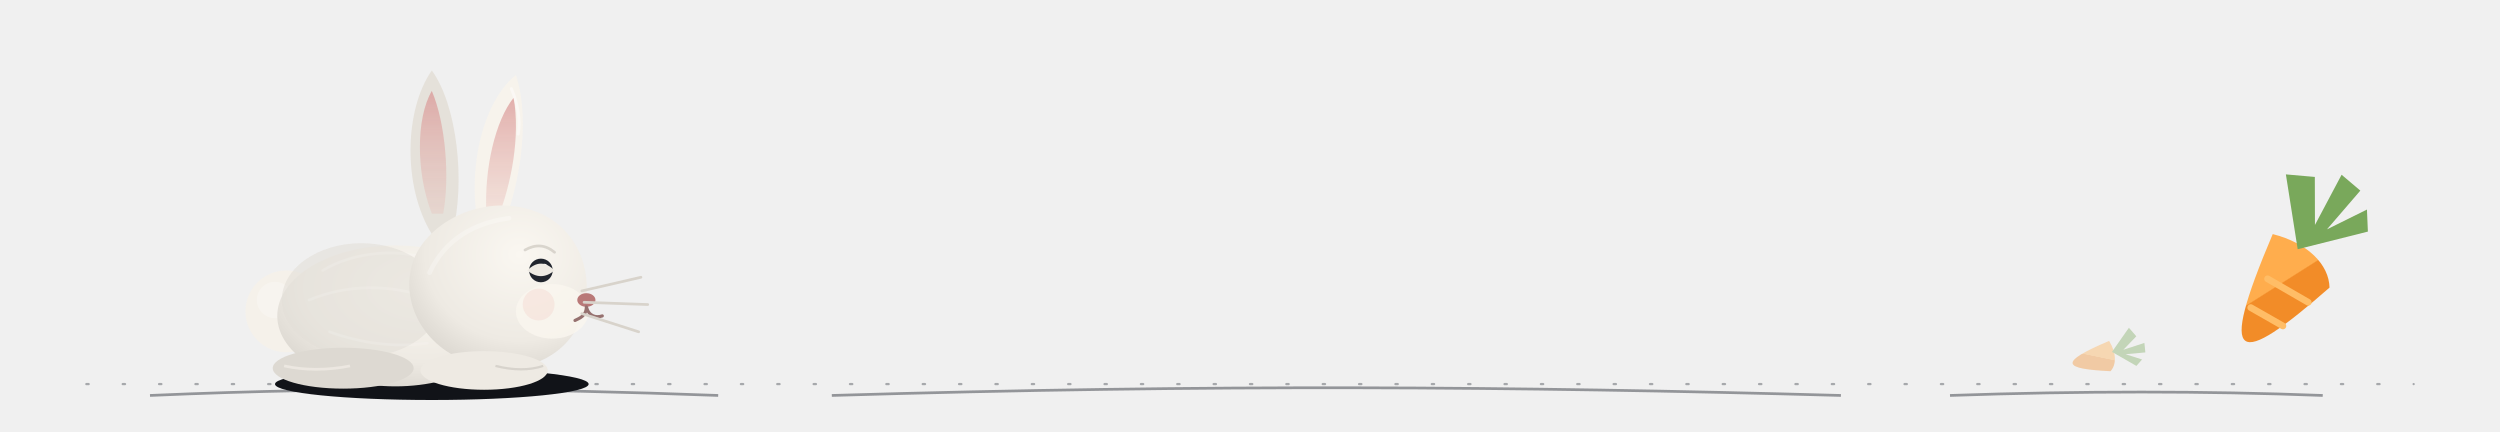
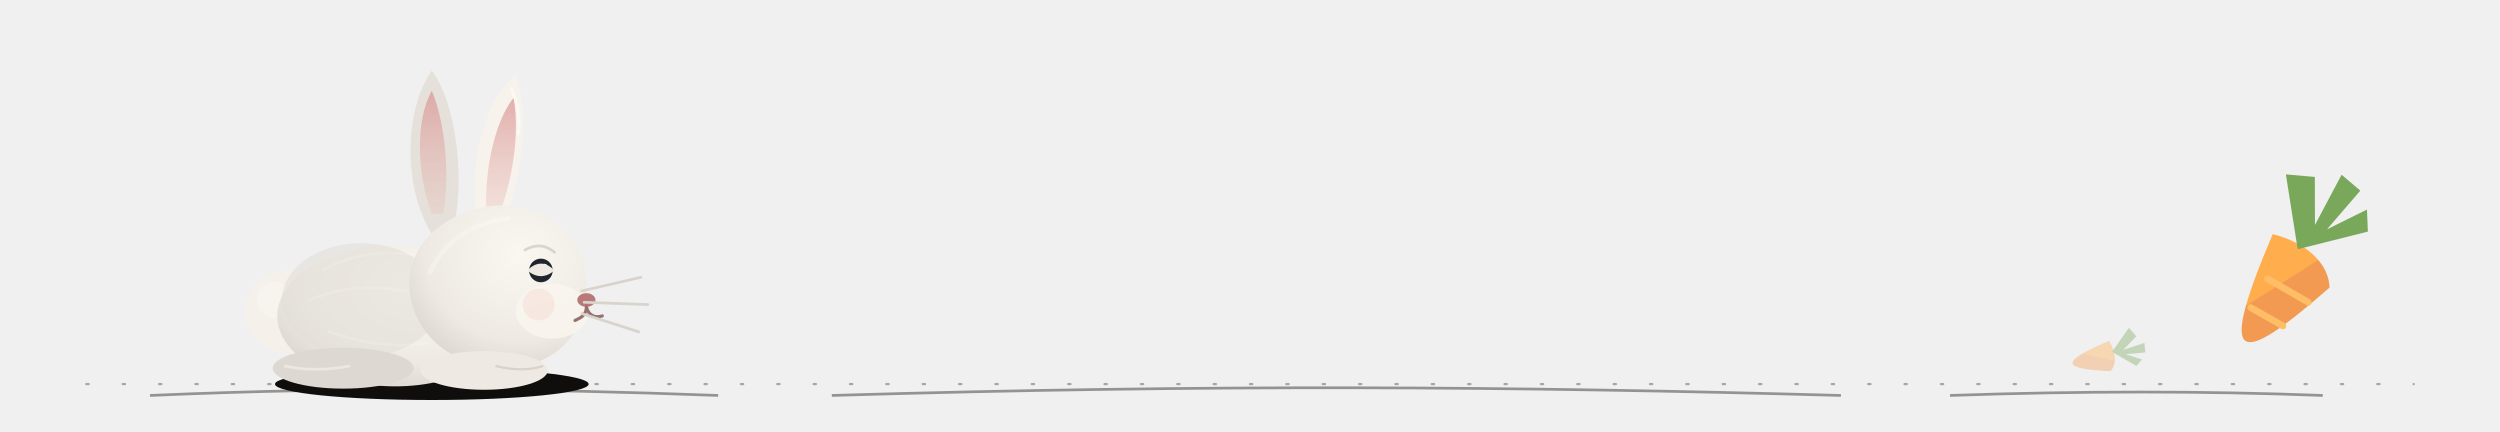
<svg xmlns="http://www.w3.org/2000/svg" width="1100" height="190" viewBox="0 0 1100 190" role="img" aria-labelledby="footer-rabbit-title footer-rabbit-description">
  <defs>
    <linearGradient id="footer-carrot-skin" x1="0" y1="0" x2="1" y2="1">
      <stop offset="0" stop-color="#ffad4d" />
      <stop offset=".38" stop-color="#ffad4d" />
-       <stop offset=".39" stop-color="#f28c28" />
-       <stop offset=".72" stop-color="#f28c28" />
+       <stop offset=".39" stop-color="#f39a52" />
+       <stop offset=".72" stop-color="#f39a52" />
      <stop offset=".73" stop-color="#d9651f" />
      <stop offset="1" stop-color="#d9651f" />
    </linearGradient>
    <linearGradient id="footer-ear-warmth" x1="0" y1="0" x2="0" y2="1">
      <stop offset="0" stop-color="#d99493" stop-opacity=".72" />
      <stop offset="1" stop-color="#e7b7b1" stop-opacity=".28" />
    </linearGradient>
    <radialGradient id="footer-rabbit-coat" cx="62%" cy="30%" r="78%">
      <stop offset="0" stop-color="#faf7f1" />
      <stop offset=".68" stop-color="#eeeae3" />
      <stop offset="1" stop-color="#d8d4cd" />
    </radialGradient>
    <path id="footer-carrot-root" d="M0 0C2.9-.5 5.2.4 6 2.1 1.8 11.2.2 11.7 0 0Z" />
    <polygon id="footer-carrot-leaf" points="3.36,7 0,1.82 2.24,1.05 3.84,4.62 4.16,0 6.08,.56 4.88,4.55 7.2,1.75 8,3.36" />
  </defs>
  <style>
    .scene{animation:scene-loop 16s ease-in-out infinite}
    .rabbit-position{transform-origin:190px 164px;animation:rabbit-journey 16s linear infinite}
    .rabbit-breath{transform-box:fill-box;transform-origin:center bottom;animation:rabbit-breath 16s ease-in-out infinite}
    .rabbit-head{transform-box:fill-box;transform-origin:45% 76%;animation:head-attention 16s ease-in-out infinite}
    .rabbit-ear-back,.rabbit-ear-front{transform-box:fill-box;transform-origin:center bottom}
    .rabbit-ear-back{animation:ear-back 16s ease-in-out infinite}.rabbit-ear-front{animation:ear-front 16s ease-in-out infinite}
    .rabbit-eyelid{transform-box:fill-box;transform-origin:center;animation:rabbit-blink 16s linear infinite}
    .rabbit-pupil{animation:eye-track 16s ease-in-out infinite}
    .rabbit-nose{transform-box:fill-box;transform-origin:center;animation:nose-sniff 16s ease-in-out infinite}
    .rabbit-whiskers{transform-box:fill-box;transform-origin:left center;animation:whisker-quiver 16s ease-in-out infinite}
    .rabbit-tail{transform-box:fill-box;transform-origin:right center;animation:tail-wiggle 16s ease-in-out infinite}
    .rabbit-front-paw,.rabbit-back-paw{transform-box:fill-box;transform-origin:center center}
    .rabbit-front-paw{animation:front-paw 16s ease-in-out infinite}.rabbit-back-paw{animation:back-paw 16s ease-in-out infinite}
    .rabbit-shadow{transform-box:fill-box;transform-origin:center;animation:shadow-hop 16s ease-in-out infinite}
    .carrot{transform-box:fill-box;transform-origin:center bottom;animation:carrot-surprise 16s ease-in-out infinite}
    .carrot-leaves{transform-box:fill-box;transform-origin:center bottom;animation:leaves-flutter 16s ease-in-out infinite}
    .surprise{opacity:0;animation:surprise-pop 16s ease-out infinite}
    @keyframes scene-loop{0%,94%{opacity:1}97%,99%{opacity:0}100%{opacity:1}}
    @keyframes rabbit-journey{
      0%,14%{transform:translate(0,0)}15%{transform:translate(0,3px) scale(1.018,.982)}
      20%{transform:translate(180px,-30px) rotate(-2deg)}25%{transform:translate(360px,0)}26%{transform:translate(360px,3px) scale(1.018,.982)}
      31%{transform:translate(480px,-25px) rotate(1deg)}36%{transform:translate(600px,0)}37%{transform:translate(600px,3px) scale(1.016,.984)}
      42%{transform:translate(655px,-18px) rotate(-1deg)}47%{transform:translate(710px,0)}48%{transform:translate(710px,2px) scale(1.012,.988)}
      52%{transform:translate(735px,-10px)}56%,89%{transform:translate(760px,0)}89.01%,100%{transform:translate(0,0)}
    }
    @keyframes rabbit-breath{0%,12%,58%,100%{transform:scale(1)}5%,62%,70%,78%,86%{transform:scale(1.007,.994)}8%,66%,74%,82%{transform:scale(.997,1.006)}20%,31%,42%,52%{transform:scale(.988,1.014)}25%,36%,47%,56%{transform:scale(1.018,.982)}}
    @keyframes head-attention{0%,3%,11%,14%,58%,89%,100%{transform:rotate(0) translateY(0)}6%{transform:rotate(-2deg) translateY(-2px)}9%{transform:rotate(1deg)}20%,31%,42%{transform:rotate(-1.5deg) translateY(-1px)}25%,36%,47%{transform:rotate(1deg)}61%,69%,77%,85%{transform:rotate(2deg) translate(2px,1px)}65%,73%,81%{transform:rotate(-1deg) translate(0,-1px)}}
    @keyframes ear-back{0%,3%,12%,14%,58%,89%,100%{transform:rotate(0)}6%{transform:rotate(-14deg)}9%{transform:rotate(5deg)}20%,31%,42%,52%{transform:rotate(-10deg)}25%,36%,47%,56%{transform:rotate(6deg)}62%,70%,78%,86%{transform:rotate(-5deg)}66%,74%,82%{transform:rotate(3deg)}}
    @keyframes ear-front{0%,4%,12%,14%,58%,89%,100%{transform:rotate(0)}7%{transform:rotate(10deg)}10%{transform:rotate(-4deg)}20%,31%,42%,52%{transform:rotate(7deg)}25%,36%,47%,56%{transform:rotate(-5deg)}62%,70%,78%,86%{transform:rotate(4deg)}66%,74%,82%{transform:rotate(-2deg)}}
    @keyframes rabbit-blink{0%,4.5%,5.5%,11%,12%,28%,29%,59%,60%,88%,89%,100%{transform:scaleY(0)}5%,11.5%,28.5%,59.5%,88.5%{transform:scaleY(1)}}
    @keyframes eye-track{0%,13%{transform:translateX(0)}14%,56%{transform:translateX(1.5px)}58%,89%{transform:translate(2px,1px)}90%,100%{transform:translateX(0)}}
    @keyframes nose-sniff{0%,56%,89%,100%{transform:none}59%,67%,75%,83%{transform:translate(2px,-1px) scale(1.14)}63%,71%,79%,87%{transform:translate(-.5px,.4px) scale(.94)}}
    @keyframes whisker-quiver{0%,56%,89%,100%{transform:none}59%,67%,75%,83%{transform:rotate(-2deg) scaleX(1.035)}63%,71%,79%,87%{transform:rotate(1.5deg) scaleX(.985)}}
    @keyframes tail-wiggle{0%,14%,58%,89%,100%{transform:rotate(0) scale(1)}20%,31%,42%,52%{transform:rotate(-12deg) scale(1.06)}25%,36%,47%,56%{transform:rotate(8deg)}62%,70%,78%,86%{transform:rotate(-5deg) scale(1.03)}66%,74%,82%{transform:rotate(4deg)}}
    @keyframes front-paw{0%,14%,58%,100%{transform:none}20%,31%,42%,52%{transform:translate(-3px,-9px) rotate(-10deg)}25%,36%,47%,56%{transform:translate(2px,1px) rotate(5deg)}62%,70%,78%,86%{transform:translate(2px,-1px)}}
    @keyframes back-paw{0%,14%,58%,100%{transform:none}20%,31%,42%,52%{transform:translate(5px,-6px) rotate(9deg)}25%,36%,47%,56%{transform:translate(-2px,1px) rotate(-4deg)}}
    @keyframes shadow-hop{0%,15%,25%,26%,36%,37%,47%,48%,56%,100%{transform:scale(1);opacity:.34}20%{transform:scale(.65);opacity:.16}31%{transform:scale(.72);opacity:.18}42%{transform:scale(.8);opacity:.21}52%{transform:scale(.88);opacity:.25}}
    @keyframes carrot-surprise{0%,61%,88%,100%{transform:none}64%{transform:translateY(-13px) rotate(9deg)}68%{transform:translateY(1px) rotate(-6deg)}72%{transform:translateY(-8px) rotate(5deg)}76%{transform:rotate(-4deg)}80%{transform:translateY(-3px) rotate(2deg)}84%{transform:none}}
    @keyframes leaves-flutter{0%,61%,89%,100%{transform:none}64%{transform:rotate(-13deg)}68%{transform:rotate(10deg)}72%{transform:rotate(-8deg)}76%{transform:rotate(6deg)}80%{transform:rotate(-3deg)}}
    @keyframes surprise-pop{0%,62%,81%,100%{opacity:0;transform:scale(.7)}64%,67%{opacity:.62;transform:scale(1)}71%,75%{opacity:.34;transform:scale(.88)}}
    @media (prefers-reduced-motion: reduce){.scene,.rabbit-position,.rabbit-breath,.rabbit-head,.rabbit-ear-back,.rabbit-ear-front,.rabbit-eyelid,.rabbit-pupil,.rabbit-nose,.rabbit-whiskers,.rabbit-tail,.rabbit-front-paw,.rabbit-back-paw,.rabbit-shadow,.carrot,.carrot-leaves,.surprise{animation:none!important}}
  </style>
  <g class="scene">
-     <path d="M38 169H1062" fill="none" stroke="#555961" stroke-width="1" stroke-dasharray="1 15" stroke-linecap="round" opacity=".48" />
-     <path d="M66 174c92-4 170-3 250 0m50 0c168-5 300-4 444 0m48 0c58-2 112-2 164 0" fill="none" stroke="#363941" stroke-width="1.2" opacity=".5" />
+     <path d="M38 169H1062" fill="none" stroke="#5a554e" stroke-width="1" stroke-dasharray="1 15" stroke-linecap="round" opacity=".48" />
+     <path d="M66 174c92-4 170-3 250 0m50 0c168-5 300-4 444 0m48 0c58-2 112-2 164 0" fill="none" stroke="#3a3632" stroke-width="1.2" opacity=".5" />
    <g class="carrot-position" transform="translate(1000 103) rotate(24)">
      <g class="carrot">
        <g transform="scale(5.4)">
          <use href="#footer-carrot-root" fill="url(#footer-carrot-skin)" />
          <g class="carrot-leaves">
            <use href="#footer-carrot-leaf" x="-1" y="-6.7" fill="#79a85b" />
          </g>
          <path d="m1.1 3.5 3.8.4M.8 6.2l3 .3" fill="none" stroke="#ffbd66" stroke-width=".55" stroke-linecap="round" />
        </g>
      </g>
    </g>
    <g opacity=".38" transform="translate(928 150) rotate(68) scale(2.1)">
      <use href="#footer-carrot-root" fill="url(#footer-carrot-skin)" />
      <use href="#footer-carrot-leaf" x="-1" y="-6.7" fill="#79a85b" />
    </g>
    <g class="rabbit-position">
-       <ellipse class="rabbit-shadow" cx="190" cy="169" rx="69" ry="7" fill="#111318" />
+       <ellipse class="rabbit-shadow" cx="190" cy="169" rx="69" ry="7" fill="#0f0e0d" />
      <g class="rabbit-breath">
        <g class="rabbit-tail">
          <circle cx="126" cy="137" r="18" fill="#f5f1ea" />
          <circle cx="121" cy="132" r="8" fill="#fff" opacity=".22" />
        </g>
        <ellipse cx="174" cy="139" rx="52" ry="31" fill="url(#footer-rabbit-coat)" />
        <ellipse cx="159" cy="132" rx="35" ry="25" fill="#e2ded7" opacity=".58" />
        <path d="M142 119c13-8 35-11 52-3M136 132c17-7 35-7 53-1M145 146c14 5 28 7 43 5" fill="none" stroke="#fff" stroke-width="1.2" stroke-linecap="round" opacity=".14" />
        <g class="rabbit-head">
          <g class="rabbit-ear-back">
            <path d="M190 103C177 82 178 48 190 31c11 15 15 49 9 72Z" fill="#e5e1da" />
            <path d="M190 94c-7-18-7-42 0-54 6 14 8 38 5 54Z" fill="url(#footer-ear-warmth)" />
          </g>
          <g class="rabbit-ear-front">
            <path d="M211 102c-6-26 1-57 16-69 7 21 1 53-8 72Z" fill="#f7f3ec" />
            <path d="M214 94c-1-20 4-41 12-51 3 17-1 38-7 53Z" fill="url(#footer-ear-warmth)" />
            <path d="M225 39c3 7 4 14 3 20" fill="none" stroke="#fff" stroke-width="1.3" stroke-linecap="round" opacity=".45" />
          </g>
          <path d="M183 112c9-18 36-28 57-17 17 9 23 31 14 49-9 17-32 23-51 14-19-8-28-29-20-46Z" fill="url(#footer-rabbit-coat)" />
          <path d="M189 120c7-15 20-22 35-24" fill="none" stroke="#fff" stroke-width="2" stroke-linecap="round" opacity=".26" />
          <ellipse cx="243" cy="137" rx="16" ry="12" fill="#faf6ef" opacity=".8" />
          <circle cx="238" cy="119" r="5.2" fill="#20242d" />
          <circle class="rabbit-pupil" cx="239.5" cy="117.6" r="1.55" fill="#fff" />
          <path class="rabbit-eyelid" d="M232 119q6-6 12 0q-6 5-12 0Z" fill="#eeeae3" />
          <path d="M231 110q7-4 13 1" fill="none" stroke="#c9c4bc" stroke-width="1.2" stroke-linecap="round" opacity=".65" />
          <circle cx="237" cy="134" r="7" fill="#e9a29b" opacity=".16" />
          <ellipse class="rabbit-nose" cx="258" cy="132" rx="4" ry="3" fill="#b97978" />
          <path d="M258 135c0 4-3 5-5 6m5-6c1 4 4 5 7 4" fill="none" stroke="#96716f" stroke-width="1.4" stroke-linecap="round" />
          <g class="rabbit-whiskers" fill="none" stroke="#d8d3cb" stroke-width="1.2" stroke-linecap="round">
            <path d="m256 128 26-6m-25 11 28 1m-29 4 25 8" />
          </g>
        </g>
        <g class="rabbit-back-paw">
          <ellipse cx="151" cy="162" rx="31" ry="9" fill="#ddd9d2" />
          <path d="M125 161c9 2 19 2 29 0" fill="none" stroke="#f7f3ec" stroke-width="1.2" opacity=".55" />
        </g>
        <g class="rabbit-front-paw">
          <ellipse cx="213" cy="163" rx="28" ry="8.5" fill="#eeeae3" />
          <path d="M218 161c8 2 15 2 21 0" fill="none" stroke="#c8c3bc" stroke-width="1" opacity=".6" />
        </g>
      </g>
    </g>
    <g class="surprise" fill="none" stroke="#f5d14b" stroke-width="2.5" stroke-linecap="round">
      <path d="m1024 50 8-12m7 23 13-5m-47-18-1-13" />
    </g>
  </g>
</svg>
